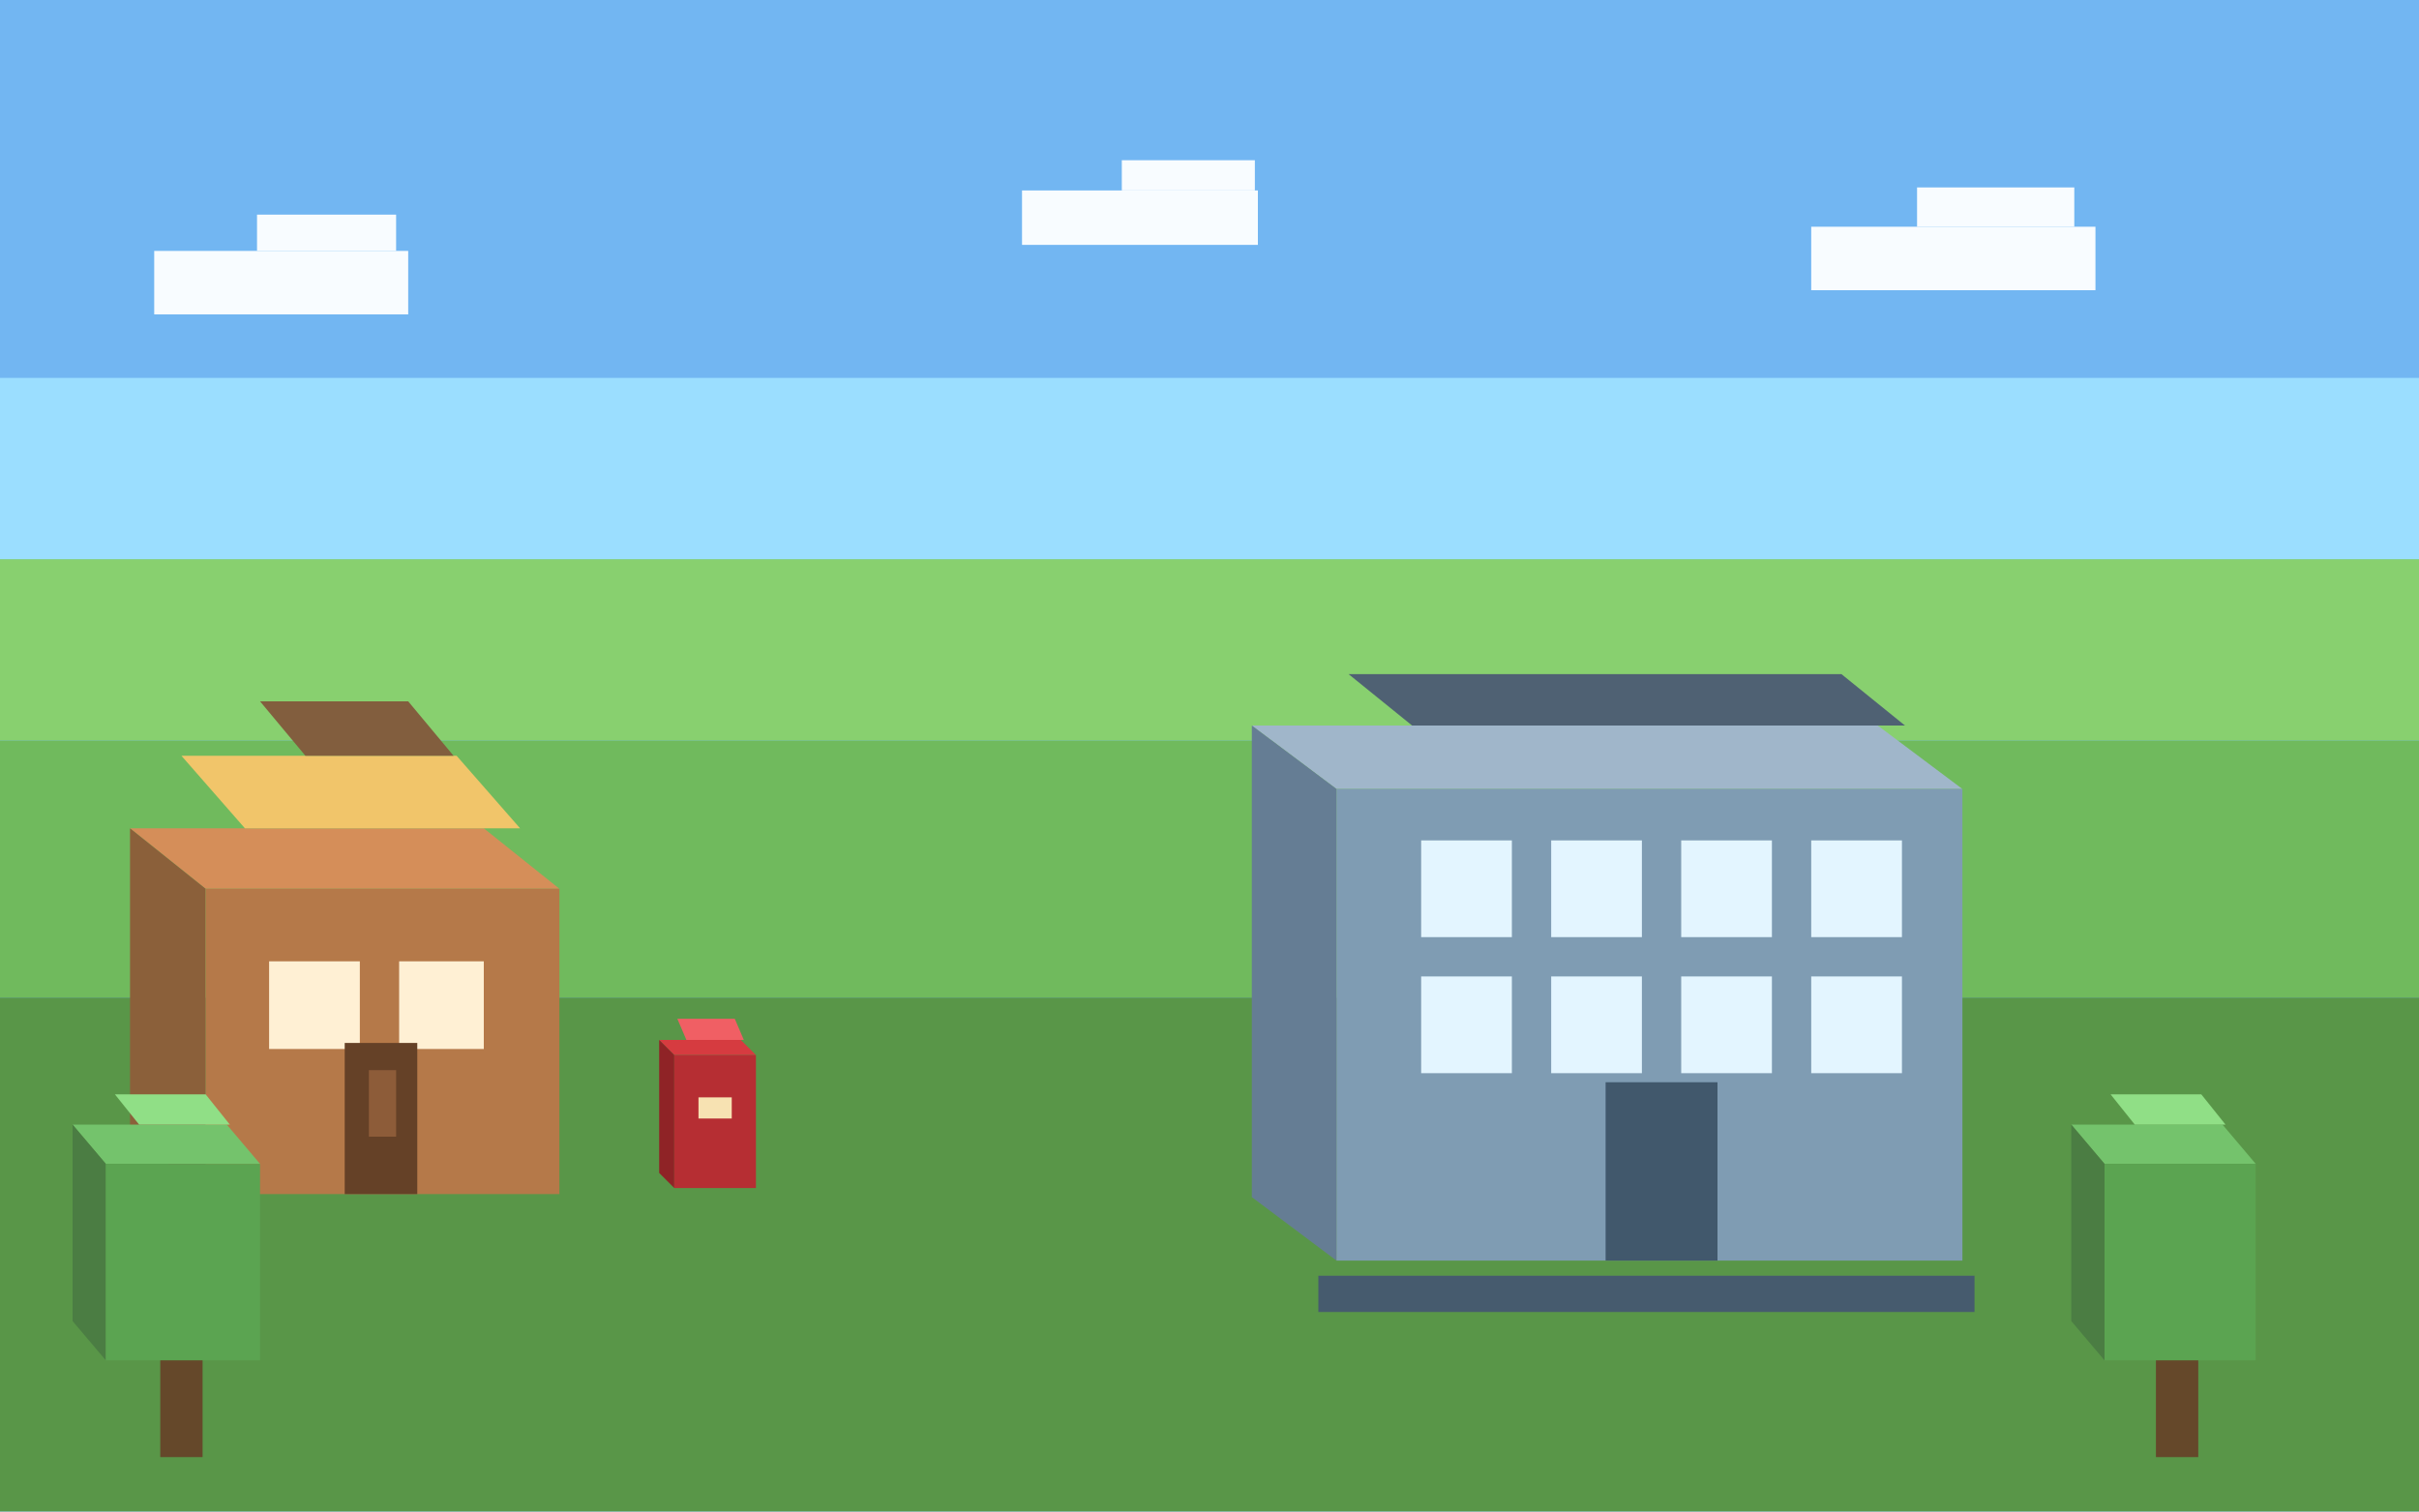
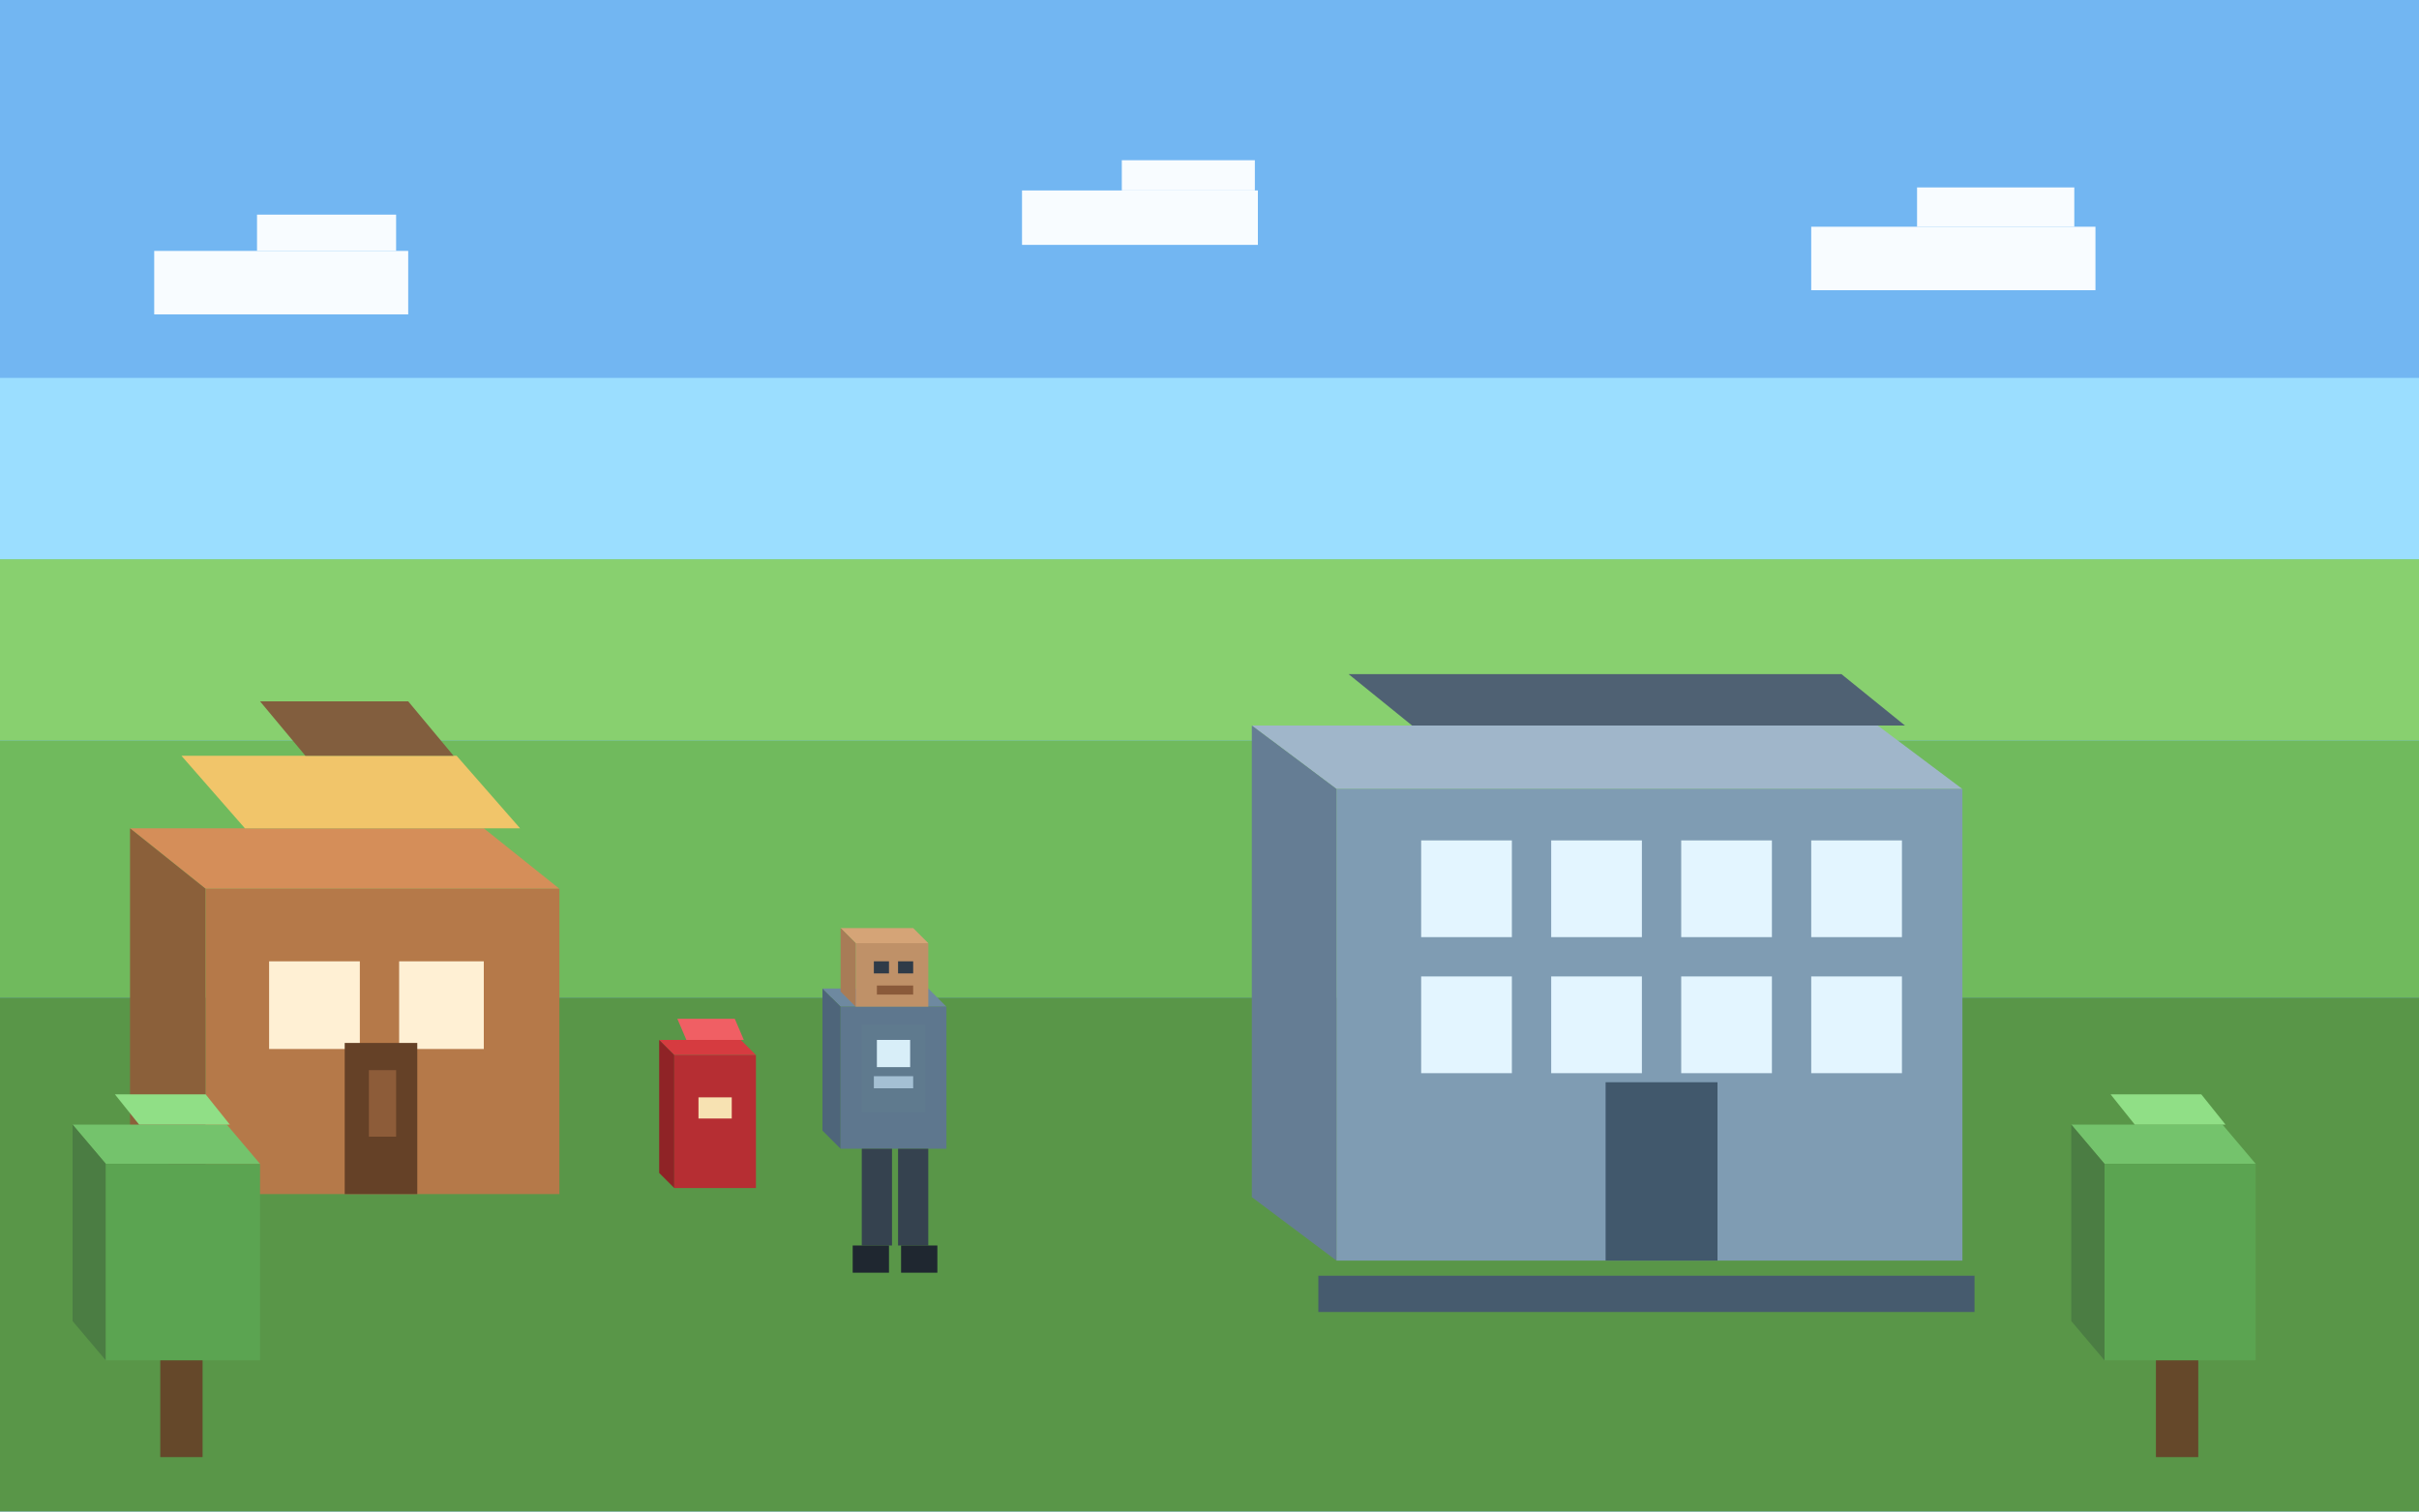
<svg xmlns="http://www.w3.org/2000/svg" width="1600" height="1000" viewBox="0 0 1600 1000" fill="none">
  <rect width="1600" height="1000" fill="#72B6F2" />
  <rect y="250" width="1600" height="120" fill="#9BDEFF" />
  <rect y="370" width="1600" height="120" fill="#88D06F" />
  <rect y="490" width="1600" height="170" fill="#70BA5D" />
  <rect y="660" width="1600" height="340" fill="#599648" />
  <rect x="102" y="166" width="168" height="42" fill="#F8FCFF" />
  <rect x="170" y="142" width="92" height="24" fill="#F8FCFF" />
  <rect x="1198" y="150" width="188" height="42" fill="#F8FCFF" />
  <rect x="1268" y="124" width="104" height="26" fill="#F8FCFF" />
  <rect x="676" y="126" width="156" height="36" fill="#F8FCFF" />
  <rect x="742" y="106" width="88" height="20" fill="#F8FCFF" />
  <polygon points="136,588 370,588 320,548 86,548" fill="#D58E59" />
  <polygon points="136,588 136,790 86,750 86,548" fill="#8B603A" />
  <polygon points="136,588 370,588 370,790 136,790" fill="#B57949" />
  <polygon points="162,548 344,548 302,500 120,500" fill="#F1C56A" />
  <polygon points="202,500 300,500 270,464 172,464" fill="#825E3E" />
  <rect x="178" y="636" width="60" height="58" fill="#FFF0D4" />
  <rect x="264" y="636" width="56" height="58" fill="#FFF0D4" />
  <rect x="228" y="690" width="48" height="100" fill="#654127" />
  <rect x="244" y="708" width="18" height="44" fill="#8D5C39" />
  <polygon points="446,698 500,698 490,688 436,688" fill="#D63B40" />
  <polygon points="446,698 446,786 436,776 436,688" fill="#8F2326" />
  <polygon points="446,698 500,698 500,786 446,786" fill="#B62E33" />
  <polygon points="454,688 492,688 486,674 448,674" fill="#F05F64" />
  <rect x="462" y="726" width="22" height="14" fill="#F7E2B2" />
+   <polygon points="556,666 626,666 614,654 544,654" fill="#6E89A0" />
+   <polygon points="556,666 556,760 544,748 544,654" fill="#4E657A" />
+   <polygon points="556,666 626,666 626,760 556,760" fill="#5E778E" />
+   <polygon points="566,624 614,624 604,614 556,614" fill="#D5A477" />
+   <polygon points="566,624 566,666 556,656 556,614" fill="#A87C57" />
+   <polygon points="566,624 614,624 614,666 566,666" fill="#BF9168" />
+   <rect x="578" y="636" width="10" height="8" fill="#2F3B48" />
+   <rect x="594" y="636" width="10" height="8" fill="#2F3B48" />
+   <rect x="580" y="652" width="24" height="6" fill="#8A5A3A" />
+   <rect x="570" y="760" width="20" height="64" fill="#35424F" />
+   <rect x="594" y="760" width="20" height="64" fill="#35424F" />
+   <rect x="564" y="824" width="24" height="18" fill="#1F2730" />
+   <rect x="596" y="824" width="24" height="18" fill="#1F2730" />
+   <rect x="570" y="678" width="42" height="58" fill="#5F7A8E" />
+   <rect x="580" y="688" width="22" height="18" fill="#D8EEF8" />
+   <rect x="578" y="712" width="26" height="8" fill="#A4C0D4" />
  <polygon points="884,522 1298,522 1242,480 828,480" fill="#A0B6CA" />
  <polygon points="884,522 884,834 828,792 828,480" fill="#657D94" />
  <polygon points="884,522 1298,522 1298,834 884,834" fill="#7F9CB3" />
  <polygon points="934,480 1260,480 1218,446 892,446" fill="#4F6173" />
  <rect x="940" y="556" width="60" height="64" fill="#E3F5FF" />
  <rect x="1026" y="556" width="60" height="64" fill="#E3F5FF" />
  <rect x="1112" y="556" width="60" height="64" fill="#E3F5FF" />
  <rect x="1198" y="556" width="60" height="64" fill="#E3F5FF" />
  <rect x="940" y="646" width="60" height="64" fill="#E3F5FF" />
  <rect x="1026" y="646" width="60" height="64" fill="#E3F5FF" />
  <rect x="1112" y="646" width="60" height="64" fill="#E3F5FF" />
  <rect x="1198" y="646" width="60" height="64" fill="#E3F5FF" />
  <rect x="1062" y="716" width="74" height="118" fill="#41586C" />
  <rect x="872" y="844" width="434" height="24" fill="#465B6E" />
  <polygon points="70,770 172,770 150,744 48,744" fill="#74C36C" />
  <polygon points="70,770 70,900 48,874 48,744" fill="#4B7D43" />
  <polygon points="70,770 172,770 172,900 70,900" fill="#5BA451" />
  <polygon points="92,744 152,744 136,724 76,724" fill="#90DF86" />
  <rect x="106" y="900" width="28" height="64" fill="#65482A" />
  <polygon points="1392,770 1492,770 1470,744 1370,744" fill="#74C36C" />
  <polygon points="1392,770 1392,900 1370,874 1370,744" fill="#4B7D43" />
  <polygon points="1392,770 1492,770 1492,900 1392,900" fill="#5BA451" />
  <polygon points="1412,744 1472,744 1456,724 1396,724" fill="#90DF86" />
  <rect x="1426" y="900" width="28" height="64" fill="#65482A" />
</svg>
